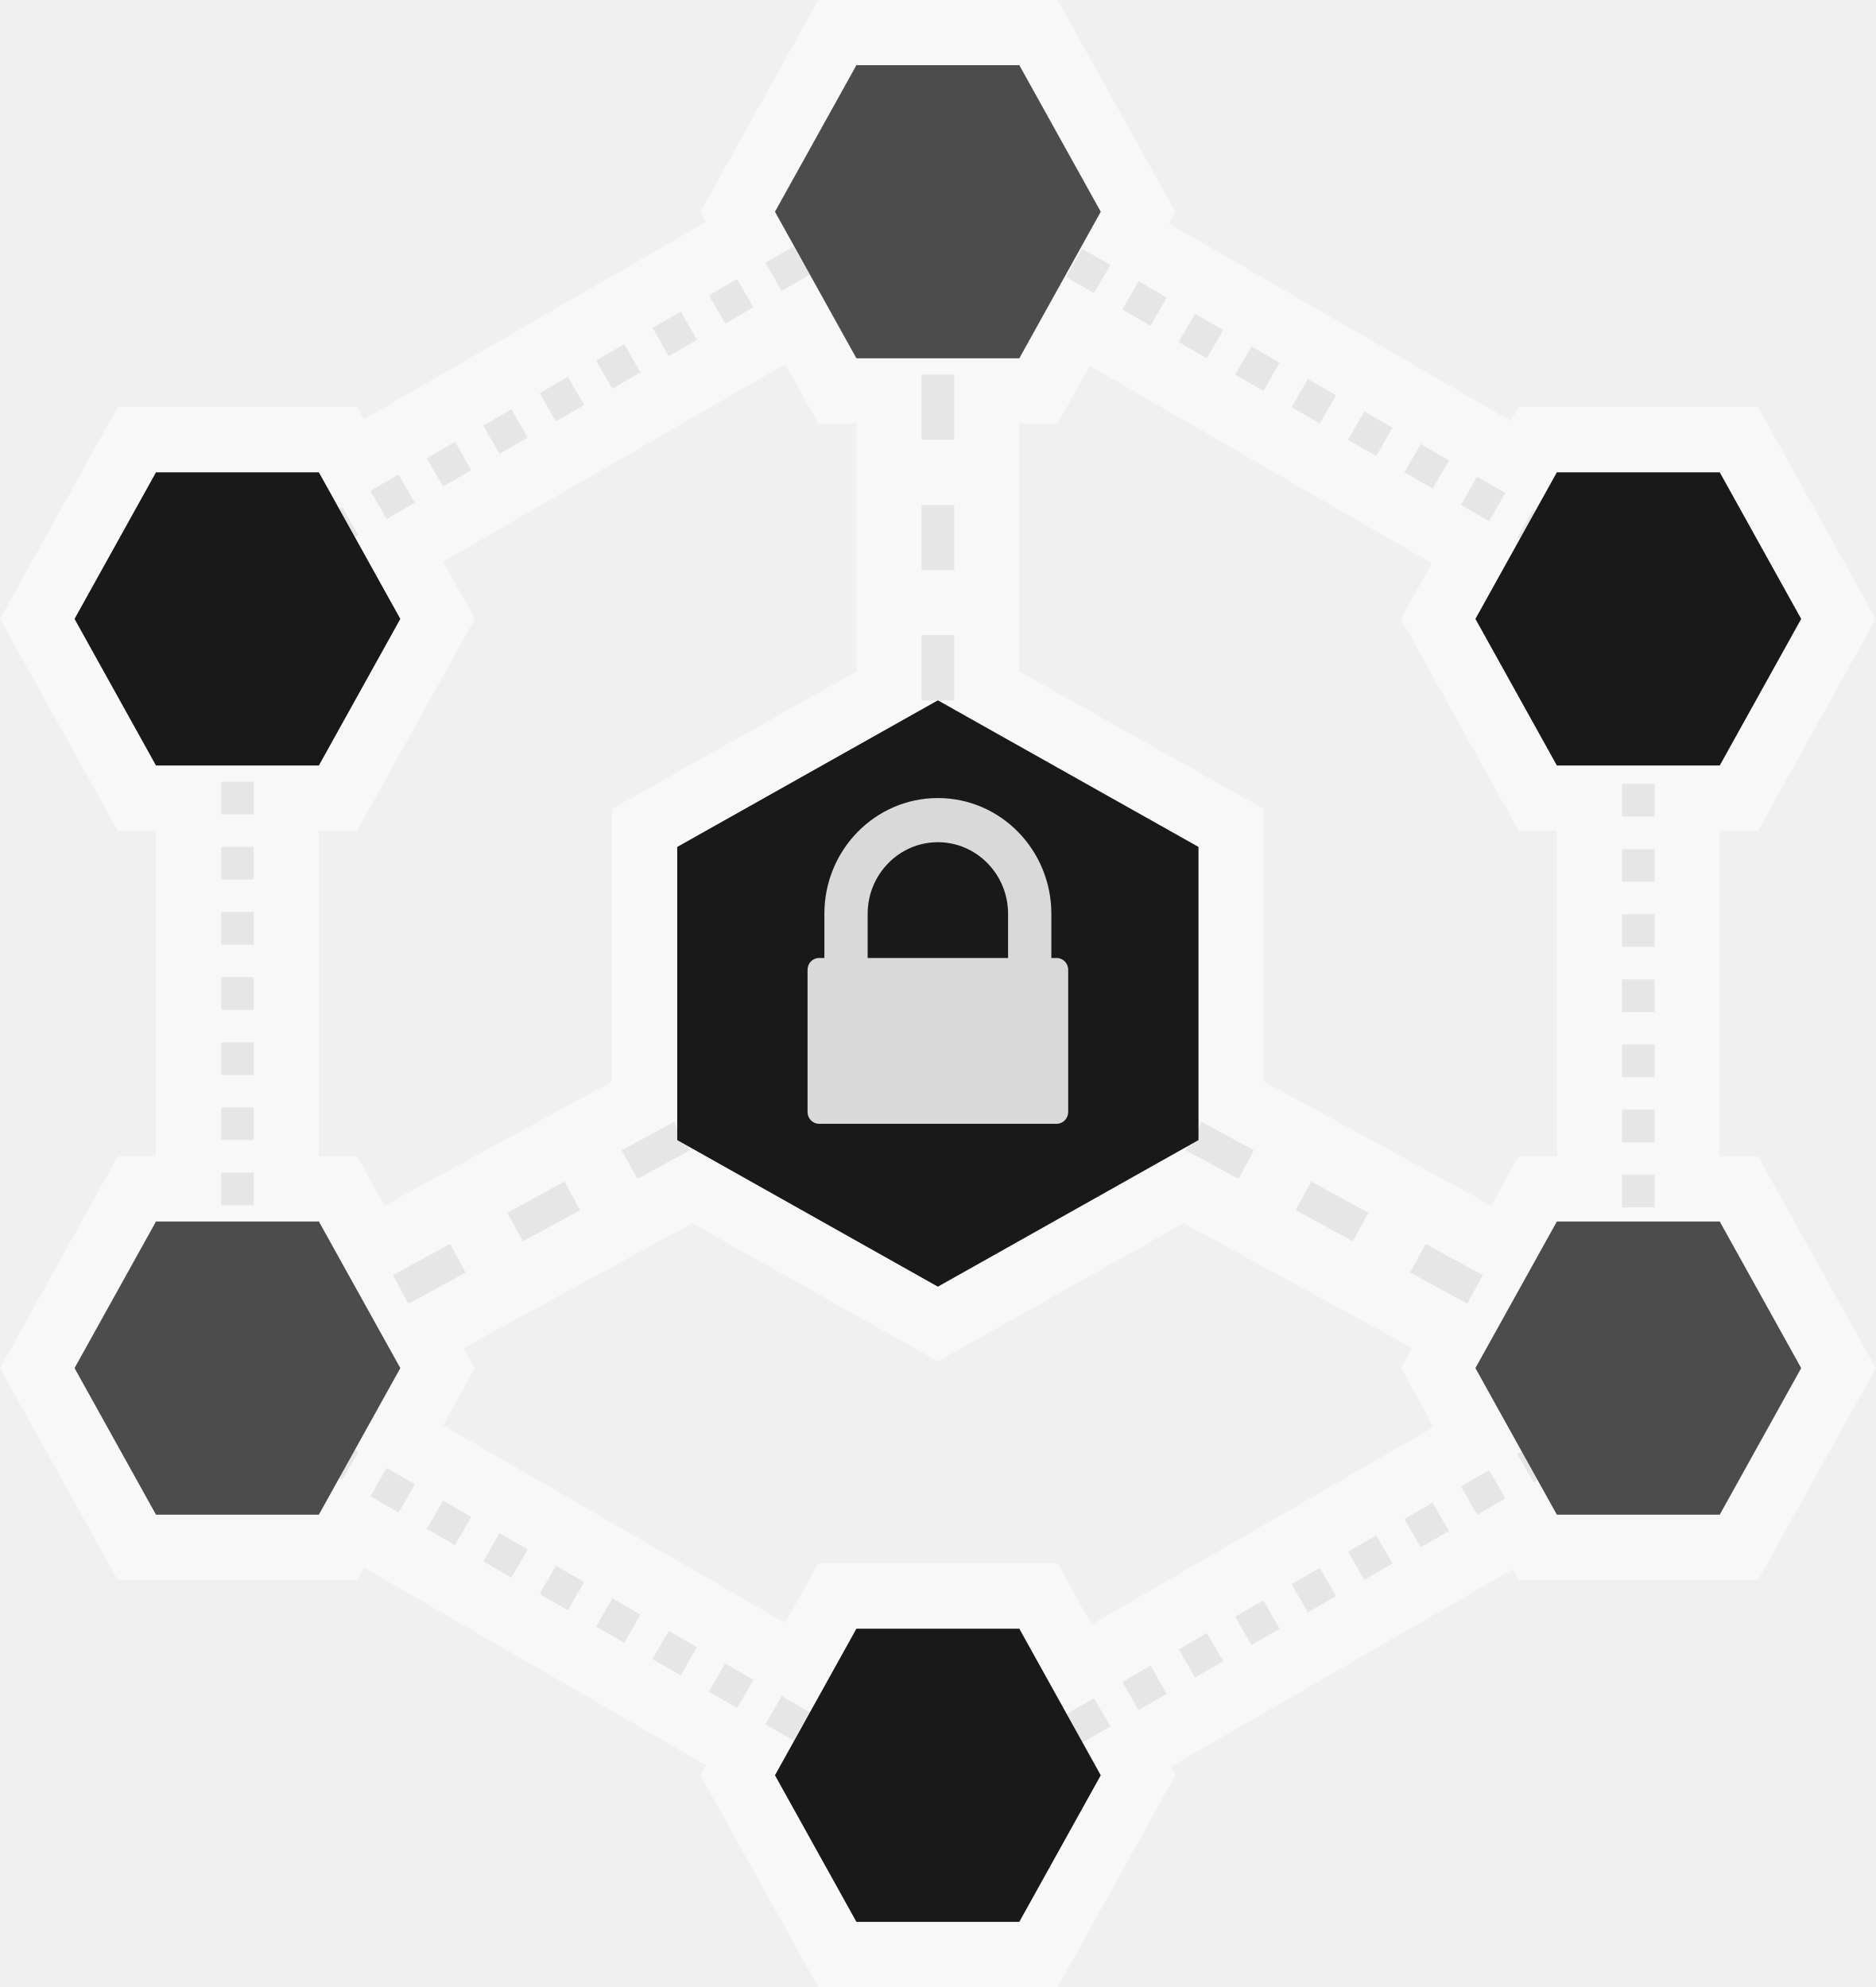
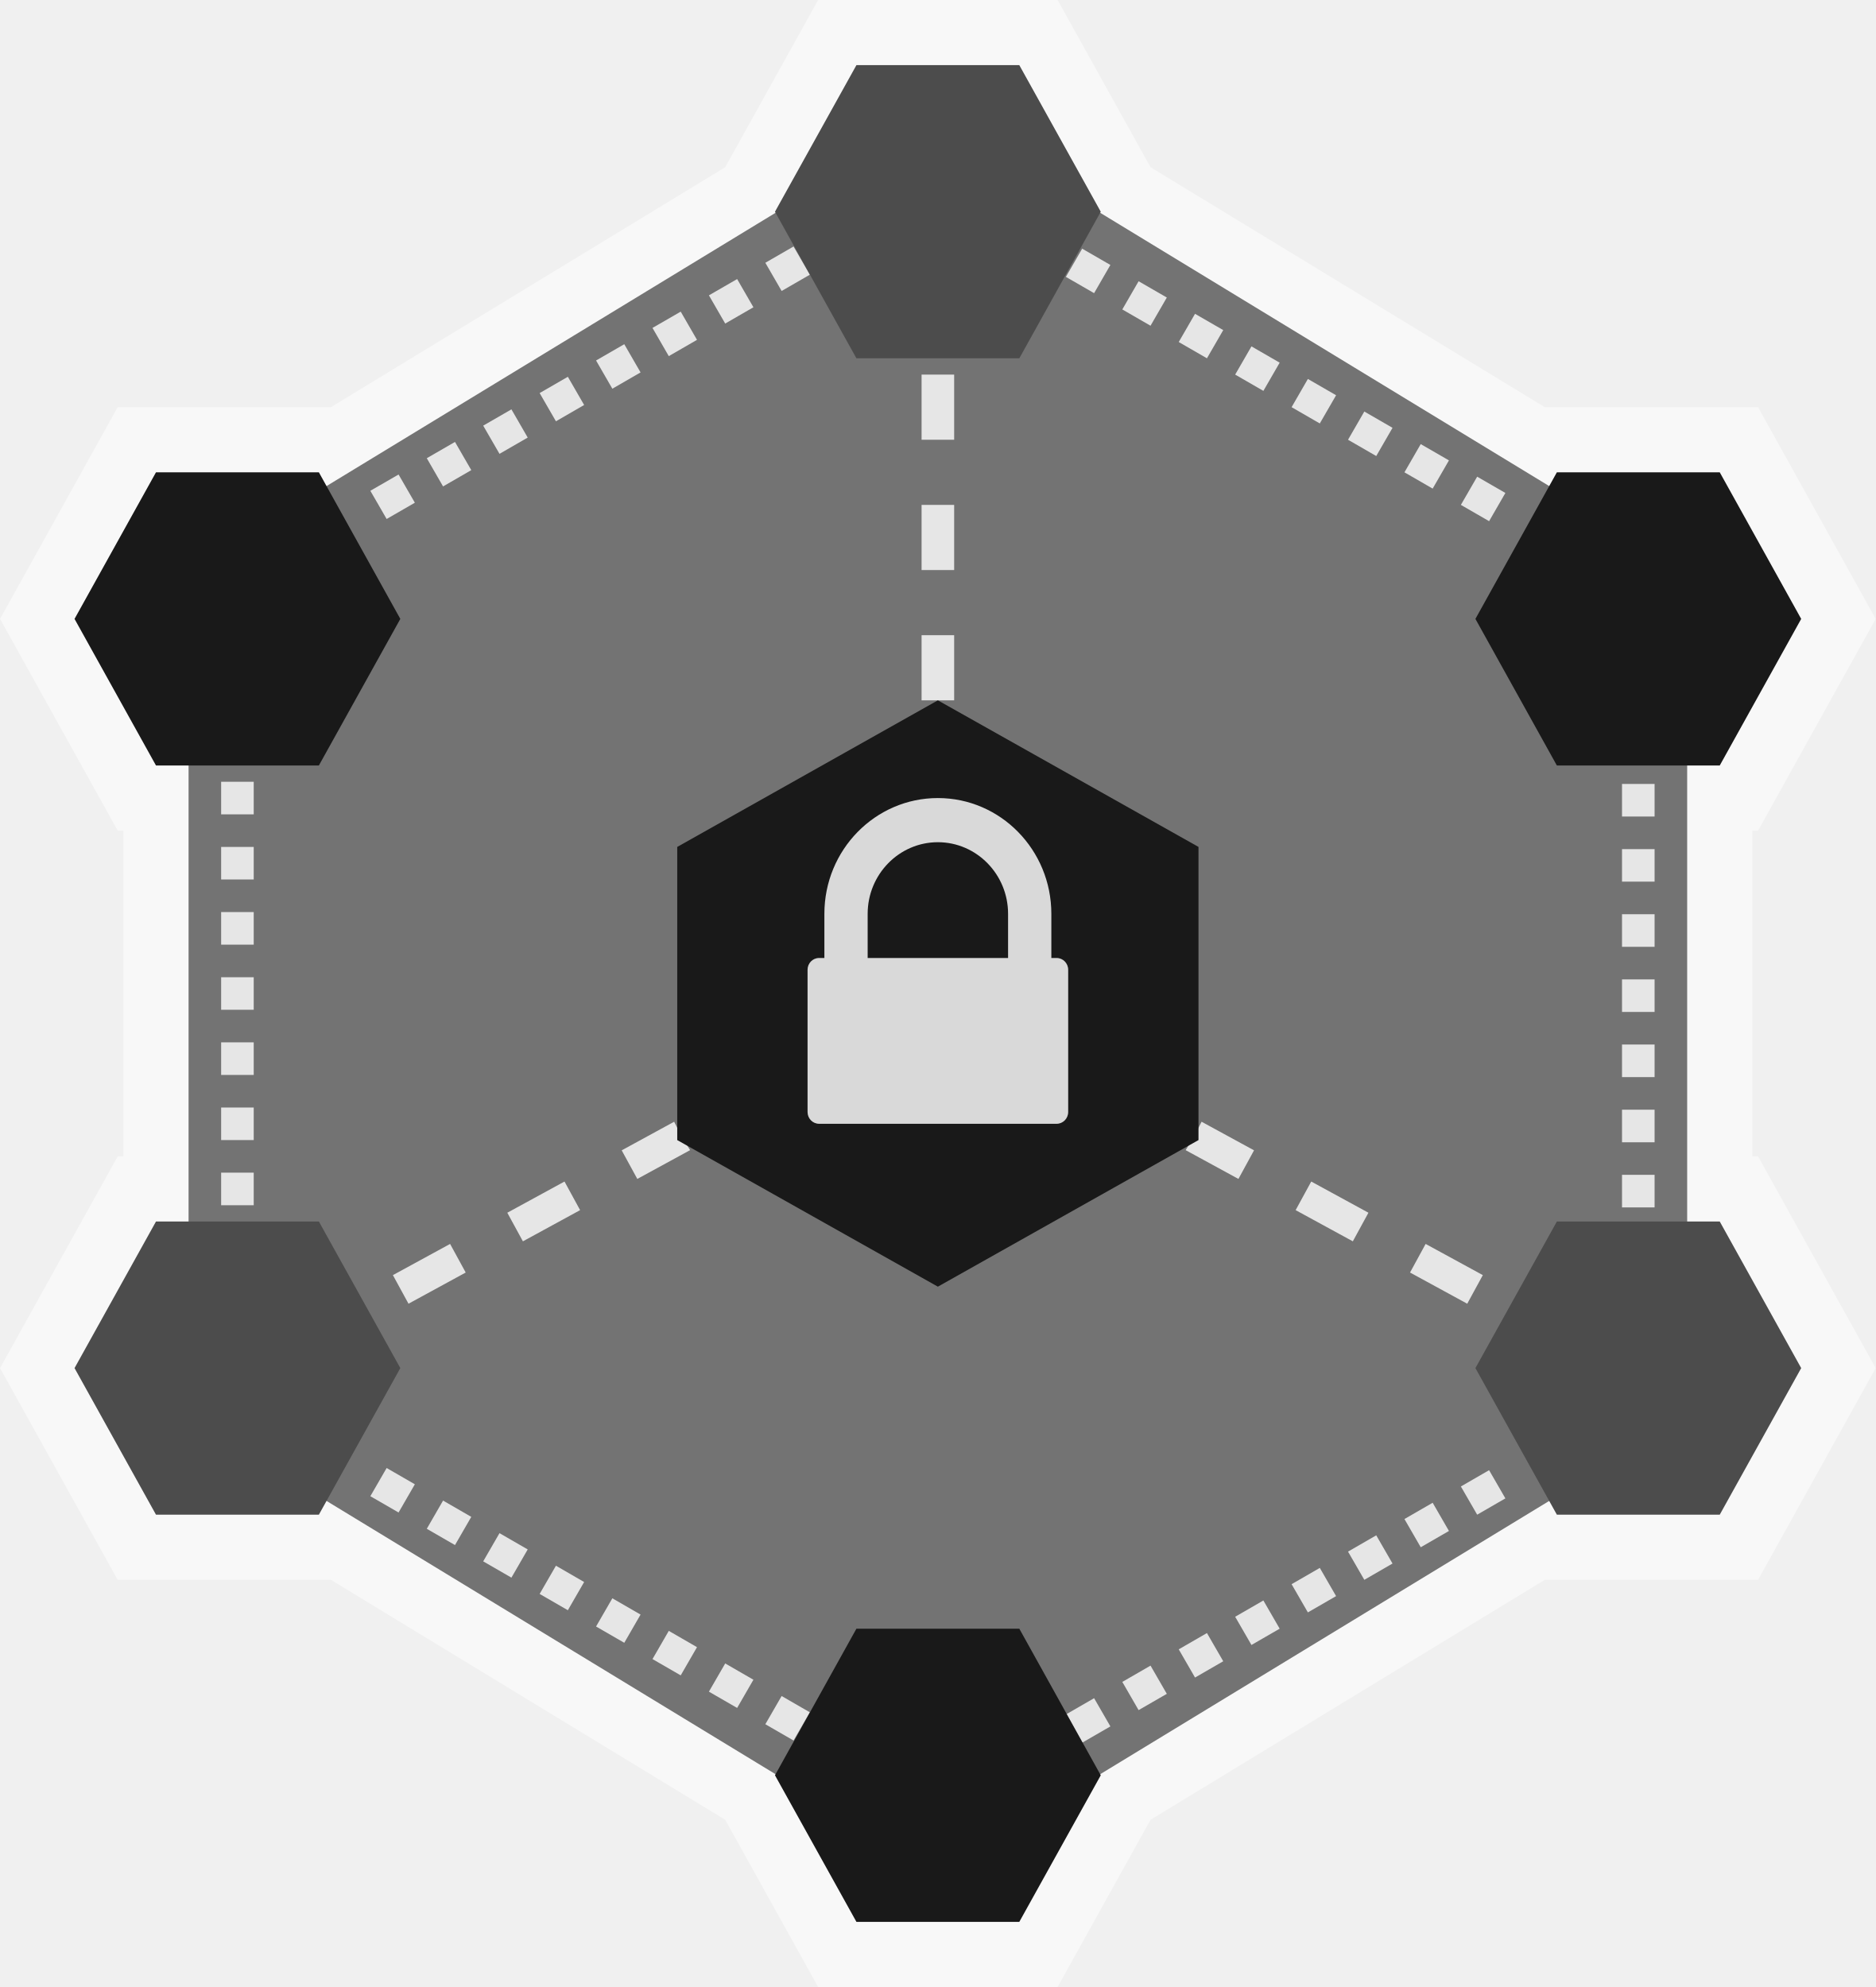
- <svg xmlns="http://www.w3.org/2000/svg" viewBox="0 0 307.07 325.333" height="325.333" width="307.07" xml:space="preserve" id="svg2" version="1.1">
+ <svg xmlns="http://www.w3.org/2000/svg" viewBox="0 0 307.071 325.333" height="325.333" width="307.071" xml:space="preserve" id="svg2" version="1.1">
  <defs id="defs6">
    <clipPath id="clipPath18" clipPathUnits="userSpaceOnUse">
      <path id="path16" d="M 0,256 H 256 V 0 H 0 Z" />
    </clipPath>
    <clipPath id="clipPath26" clipPathUnits="userSpaceOnUse">
      <path id="path24" d="M 12.848,250 H 243.152 V 6 H 12.848 Z" />
    </clipPath>
-     <clipPath id="clipPath56" clipPathUnits="userSpaceOnUse">
-       <path id="path54" d="M 0,256 H 256 V 0 H 0 Z" />
+     <clipPath id="clipPath60" clipPathUnits="userSpaceOnUse">
+       <path id="path58" d="M 0,256 H 256 V 0 H 0 Z" />
    </clipPath>
  </defs>
-   <g transform="matrix(1.333333,0,0,-1.333333,-17.13107,333.3333)" id="g10">
+   <g transform="matrix(1.333333,0,0,-1.333333,-17.13107,333.3331)" id="g10">
    <g id="g12">
      <g clip-path="url(#clipPath18)" id="g14">
        <g id="g20">
          <g id="g22" />
          <g id="g34">
            <g style="opacity:0.5" id="g32" clip-path="url(#clipPath26)">
-               <g id="g30" transform="translate(52,110)">
-                 <path id="path28" style="fill:#ffffff;fill-opacity:1;fill-rule:nonzero;stroke:none" d="m 0,0 v 4 4 4 4 4 4 4 4 4 2 h 4.707 l 2.286,4.115 10,18 2.159,3.885 -2.159,3.885 -1.746,3.144 4.002,2.311 3.464,2 3.464,2 h 0.001 l 6.927,4 3.464,2 3.465,2 v 0 l 6.928,4 3.464,2 3.464,2 h 10e-4 l 3.358,1.939 1.758,-3.164 L 61.293,88 H 66 V 86 78 70 62 57.554 L 40.078,42.973 36,40.679 V 36 7.21 L 33.351,5.765 26.325,1.934 26.326,1.933 19.304,-1.897 12.55,-5.582 12.281,-5.729 8.058,-8.031 6.993,-6.115 4.707,-2 H 0 Z m 152,35.732 v -4 -4 -4 -4 -4 -4 -4 -4 -4 V -2 h -4.707 l -2.286,-4.115 -1.066,-1.916 -4.221,2.302 -7.024,3.832 -7.022,3.831 h -0.002 v 0.001 l -3.253,1.774 -3.768,2.055 H 118.65 L 118.648,5.765 116,7.209 V 36 40.679 L 111.922,42.973 86,57.554 V 62 v 8 8 8 2 h 4.707 l 2.286,4.115 1.646,2.961 3.47,-2.004 v 10e-4 l 3.465,-2.001 3.464,-2 6.928,-4 v 10e-4 l 3.465,-2.001 3.464,-2 6.927,-4 v 10e-4 l 3.465,-2.001 3.464,-2 3.89,-2.246 -1.634,-2.941 -2.158,-3.885 2.158,-3.885 10,-18 L 147.293,38 H 152 Z M 92.993,-56.115 90.707,-52 H 86 66 61.293 l -2.286,-4.115 -1.758,-3.164 -6.823,3.939 -3.291,1.901 -0.174,0.1 -6.928,4 -3.464,1.999 -3.29,1.901 -0.175,0.1 -6.927,4 -3.464,1.999 -3.291,1.901 -0.174,0.1 -4.001,2.311 1.746,3.143 2.159,3.885 -1.381,2.484 4.086,2.229 0.002,10e-4 0.158,0.086 6.866,3.744 -10e-4,0.001 7.023,3.83 7.024,3.832 v 0 l 2.904,1.583 26.245,-14.763 3.922,-2.206 3.922,2.206 26.246,14.764 2.905,-1.585 0.4,-0.218 6.622,-3.613 7.023,-3.831 0.002,-0.001 h -0.001 l 2.933,-1.599 4.089,-2.23 0.002,-10e-4 4.086,-2.229 -1.38,-2.484 2.158,-3.885 1.858,-3.346 -4.114,-2.376 -3.464,-2 -3.464,-1.999 -6.928,-4.001 -3.464,-2 -3.464,-1.999 -6.929,-4.001 -3.464,-2 -6.711,-3.874 z m 86,50 L 176.707,-2 H 172 v 1.732 4 4 4 4 4 4 4 4 4 V 38 h 4.707 l 2.286,4.115 10,18 2.158,3.885 -2.158,3.885 -10,18 L 176.707,90 H 172 152 147.293 l -0.938,-1.688 -0.139,0.081 -6.928,4 v -0.001 l -3.465,2.001 -3.464,2 -6.927,4 v -0.001 l -3.465,2.001 -3.464,2 -6.928,4 v -0.001 l -3.465,2.001 -3.464,2 -0.293,0.169 0.798,1.438 -2.158,3.885 -10,18 L 90.707,140 H 86 66 61.293 l -2.286,-4.115 -10,-18 -2.159,-3.885 0.687,-1.235 -0.181,-0.105 -3.464,-2 -3.465,-2 v 0 l -6.928,-4 -3.464,-2 -3.464,-2 h -10e-4 l -6.927,-4 -3.464,-2 -3.465,-2 v 0 L 5.784,88.66 5.532,88.515 4.707,90 H 0 -20 -24.707 l -2.286,-4.115 -10,-18 -2.159,-3.885 2.159,-3.885 10,-18 L -24.707,38 H -20 V 36 32 28 24 20 16 12 8 4 0 -2 h -4.707 l -2.286,-4.115 -10,-18 -2.159,-3.885 2.159,-3.885 10,-18 2.286,-4.115 H -20 0 4.707 l 0.825,1.484 0.253,-0.145 6.928,-4 v 0 l 1.838,-1.061 1.626,-0.938 3.464,-2 6.928,-4.001 h 0.001 l 1.837,-1.061 1.626,-0.938 3.464,-2 6.929,-4.001 v 0 l 1.838,-1.061 1.626,-0.938 v -0.001 -0.001 l 3.644,-2.104 -0.686,-1.234 2.159,-3.885 10,-18 2.286,-4.115 H 66 86 90.707 l 2.286,4.115 10,18 2.158,3.885 -0.573,1.032 3.532,2.038 v 0.001 0.001 l 3.464,1.999 6.928,4 0.174,0.101 3.291,1.9 3.464,1.999 6.927,4 0.175,0.101 3.29,1.9 3.464,1.999 6.928,4 0.365,0.211 0.713,-1.282 h 4.707 20 4.707 l 2.286,4.115 10,18 2.158,3.885 -2.158,3.885 z" />
+               <g id="g30" transform="translate(230.9932,103.8848)">
+                 <path id="path28" style="fill:#ffffff;fill-opacity:1;fill-rule:nonzero;stroke:none" d="m 0,0 -2.286,4.115 h -0.707 v 40 h 0.707 L 0,48.23 l 10,18 2.158,3.885 L 10,74 0,92 -2.286,96.115 h -4.707 -20 -1.471 L -76.881,125.586 -86,142 l -2.286,4.115 h -4.707 -20 -4.707 l -2.286,-4.115 -9.119,-16.414 -48.417,-29.471 h -1.471 -20 -4.707 l -2.286,-4.115 -10,-18 -2.159,-3.885 2.159,-3.885 10,-18 2.286,-4.115 h 0.707 v -40 H -203.7 L -205.986,0 l -10,-18 -2.159,-3.885 2.159,-3.885 10,-18 2.286,-4.115 h 4.707 20 1.471 l 48.417,-29.47 9.119,-16.415 2.286,-4.115 h 4.707 20 4.707 l 2.286,4.115 9.119,16.415 48.417,29.47 h 1.471 20 4.707 L 0,-43.77 l 10,18 2.158,3.885 L 10,-18 Z" />
              </g>
            </g>
          </g>
        </g>
      </g>
    </g>
-     <g transform="translate(133.3252,222.0005)" id="g36">
-       <path id="path38" style="fill:#e6e6e6;fill-opacity:1;fill-rule:nonzero;stroke:none" d="m 0,0 -3.464,2 2,3.464 3.464,-2 z m 6.929,-4 -3.464,2 2,3.464 3.464,-2 z m 6.927,-4 -3.463,2 2,3.464 3.463,-2 z m 6.929,-4 -3.464,2 2,3.464 3.464,-2 z m 6.928,-4 -3.464,2 2,3.464 3.464,-2 z m 6.929,-4 -3.464,2 2,3.464 3.464,-2 z m 6.927,-4 -3.464,2 2,3.464 3.464,-2 z m 6.929,-4 -3.464,2 2,3.464 3.464,-2 z m 6.928,-4 -3.464,2 2,3.464 3.464,-2 z m 6.928,-4 -3.463,2 2,3.464 3.463,-2 z m 6.928,-4 -3.464,2 2,3.464 3.464,-2 z m 6.929,-4 -3.464,2 2,3.464 3.464,-2 z m 6.464,-4.268 h -4 v 4 h 4 z m 0,-8 h -4 v 4 h 4 z m 0,-8 h -4 v 4 h 4 z m 0,-8 h -4 v 4 h 4 z m 0,-8 h -4 v 4 h 4 z m 0,-8 h -4 v 4 h 4 z m 0,-8 h -4 v 4 h 4 z m 0,-8 h -4 v 4 h 4 z m 0,-8 h -4 v 4 h 4 z m 0,-8 h -4 v 4 h 4 z m 0,-8 h -4 v 4 h 4 z m 0,-8 h -4 v 4 h 4 z m 0,-8 h -4 v 4 h 4 z m -7.928,-5.732 -2,3.464 3.464,2 2,-3.464 z m -6.929,-4 -2,3.464 3.464,2 2,-3.464 z m -6.927,-4 -2,3.464 3.463,2 2,-3.464 z m -6.929,-4 -2,3.464 3.464,2 2,-3.464 z m -6.928,-4 -2,3.464 3.464,2 2,-3.464 z m -6.929,-4 -2,3.464 3.464,2 2,-3.464 z m -6.927,-4 -2,3.464 3.464,2 2,-3.464 z m -6.929,-4 -2,3.464 3.464,2 2,-3.464 z m -6.928,-4 -2,3.464 3.464,2 2,-3.464 z m -6.928,-4 -2,3.464 3.464,2 2,-3.464 z m -6.928,-4 -2,3.464 3.464,2 2,-3.464 z m -6.929,-4 -2,3.464 3.465,2 2,-3.464 z" />
+     <g transform="translate(220,76)" id="g36">
+       <path id="path38" style="fill:#737373;fill-opacity:1;fill-rule:nonzero;stroke:none" d="m 0,0 v 104 l -92,56 -92,-56 V 0 l 92,-56 z" />
    </g>
-     <g transform="translate(120.6748,225.7319)" id="g40">
-       <path id="path42" style="fill:#e6e6e6;fill-opacity:1;fill-rule:nonzero;stroke:none" d="m 0,0 3.464,2 2,-3.464 -3.464,-2 z m -6.929,-4 3.464,2 2,-3.464 -3.464,-2 z m -6.927,-4 3.463,2 2,-3.464 -3.463,-2 z m -6.929,-4 3.464,2 2,-3.464 -3.464,-2 z m -6.928,-4 3.464,2 2,-3.464 -3.464,-2 z m -6.929,-4 3.464,2 2,-3.464 -3.464,-2 z m -6.927,-4 3.464,2 2,-3.464 -3.464,-2 z m -6.929,-4 3.464,2 2,-3.464 -3.464,-2 z m -6.928,-4 3.464,2 2,-3.464 -3.464,-2 z m -6.928,-4 3.463,2 2,-3.464 -3.463,-2 z m -6.928,-4 3.464,2 2,-3.464 -3.464,-2 z m -6.929,-4 3.464,2 2,-3.464 -3.464,-2 z m -4.464,-3.732 h 4 v -4 h -4 z m 0,-8 h 4 v -4 h -4 z m 0,-8 h 4 v -4 h -4 z m 0,-8 h 4 v -4 h -4 z m 0,-8 h 4 v -4 h -4 z m 0,-8 h 4 v -4 h -4 z m 0,-8 h 4 v -4 h -4 z m 0,-8 h 4 v -4 h -4 z m 0,-8 h 4 v -4 h -4 z m 0,-8 h 4 v -4 h -4 z m 0,-8 h 4 v -4 h -4 z m 0,-8 h 4 v -4 h -4 z m 0,-8 h 4 v -4 h -4 z m 4.464,-7.732 2,3.464 3.464,-2 -2,-3.464 z m 6.929,-4 2,3.464 3.464,-2 -2,-3.464 z m 6.928,-4 2,3.464 3.463,-2 -2,-3.464 z m 6.928,-4 2,3.464 3.464,-2 -2,-3.464 z m 6.928,-4 2,3.464 3.464,-2 -2,-3.464 z m 6.929,-4 2,3.464 3.464,-2 -2,-3.464 z m 6.927,-4 2,3.464 3.464,-2 -2,-3.464 z m 6.929,-4 2,3.464 3.464,-2 -2,-3.464 z m 6.928,-4 2,3.464 3.464,-2 -2,-3.464 z m 6.928,-4 2,3.464 3.464,-2 -2,-3.464 z m 6.928,-4 2,3.464 3.464,-2 -2,-3.464 z m 6.928,-4 2,3.464 3.465,-2 -2,-3.464 z" />
+     <g transform="translate(147.1816,214.0005)" id="g40">
+       <path id="path42" style="fill:#e6e6e6;fill-opacity:1;fill-rule:nonzero;stroke:none" d="M 0,0 -3.182,1.837 -3.464,2 l 2,3.464 3.464,-2 z m 6.929,-4 -3.464,2 2,3.464 3.464,-2 z m 6.927,-4 -3.463,2 2,3.464 3.463,-2 z m 6.929,-4 -3.464,2 2,3.464 3.464,-2 z m 6.928,-4 -3.464,2 2,3.464 3.464,-2 z m 6.929,-4 -3.464,2 2,3.464 3.464,-2 z m 6.927,-4 -3.464,2 2,3.464 3.464,-2 z m 6.929,-4 -3.464,2 2,3.464 3.464,-2 z m 20.32,-36.268 h -4 v 4 h 4 z m 0,-8 h -4 v 4 h 4 z m 0,-8 h -4 v 4 h 4 z m 0,-8 h -4 v 4 h 4 z m 0,-8 h -4 v 4 h 4 z m 0,-8 h -4 v 4 h 4 z m 0,-8 h -4 v 4 h 4 z M 47.034,-150 l -2,3.464 3.464,2 2,-3.464 z m -6.929,-4 -2,3.464 3.464,2 2,-3.464 z m -6.927,-4 -2,3.464 3.464,2 2,-3.464 z m -6.929,-4 -2,3.464 3.464,2 2,-3.464 z m -6.928,-4 -2,3.464 3.464,2 2,-3.464 z m -6.928,-4 -2,3.464 3.463,2 2,-3.464 z m -6.928,-4 -2,3.464 3.464,2 2,-3.464 z m -6.929,-4 -2,3.464 3.465,2 2,-3.464 z" />
    </g>
-     <path id="path44" style="fill:#e6e6e6;fill-opacity:1;fill-rule:nonzero;stroke:none" d="m 130,172 h -4 v -8 h 4 z" />
-     <path id="path46" style="fill:#e6e6e6;fill-opacity:1;fill-rule:nonzero;stroke:none" d="m 126,196 h 4 v 8 h -4 z" />
-     <path id="path48" style="fill:#e6e6e6;fill-opacity:1;fill-rule:nonzero;stroke:none" d="m 126,180 h 4 v 8 h -4 z" />
-     <g id="g50">
-       <g clip-path="url(#clipPath56)" id="g52">
-         <g transform="translate(158.4229,108.7637)" id="g58">
-           <path id="path60" style="fill:#e6e6e6;fill-opacity:1;fill-rule:nonzero;stroke:none" d="m 0,0 6.48,-3.534 1.916,3.512 -6.44,3.511 C 1.369,2.286 0.713,1.124 0,0" />
+     <g transform="translate(117.21,223.7319)" id="g44">
+       <path id="path46" style="fill:#e6e6e6;fill-opacity:1;fill-rule:nonzero;stroke:none" d="m 0,0 2,-3.464 -3.464,-2 -2,3.464 m -6.928,-4 3.464,2 2,-3.464 -3.464,-2 z m -6.928,-4 3.464,2 2,-3.464 -3.464,-2 z m -6.928,-4 3.464,2 2,-3.464 -3.464,-2 z m -6.929,-4 3.464,2 2,-3.464 -3.464,-2 z m -6.927,-4 3.463,2 2,-3.464 -3.463,-2 z m -6.929,-4 3.464,2 2,-3.464 -3.464,-2 z m -6.928,-4 3.464,2 2,-3.464 -3.464,-2 z m -6.929,-4 3.464,2 2,-3.464 -3.464,-2 z m -18.32,-35.732 h 4 v -4 h -4 z m 0,-8 h 4 v -4 h -4 z m 0,-8 h 4 v -4 h -4 z m 0,-8 h 4 v -4 h -4 z m 0,-8 h 4 v -4 h -4 z m 0,-8 h 4 v -4 h -4 z m 0,-8 h 4 v -4 h -4 z m 18.32,-39.732 2,3.464 3.464,-2 -2,-3.464 z m 6.929,-4 2,3.464 3.464,-2 -2,-3.464 z m 6.928,-4 2,3.464 3.464,-2 -2,-3.464 z m 6.929,-4 2,3.464 3.463,-2 -2,-3.464 z m 6.927,-4 2,3.464 3.464,-2 -2,-3.464 z m 6.929,-4 2,3.464 3.464,-2 -2,-3.464 z m 6.928,-4 2,3.464 3.464,-2 -2,-3.464 z m 6.927,-4 2,3.464 3.465,-2 -2,-3.464 z" />
+     </g>
+     <path id="path48" style="fill:#e6e6e6;fill-opacity:1;fill-rule:nonzero;stroke:none" d="m 130,172 h -4 v -8 h 4 z" />
+     <path id="path50" style="fill:#e6e6e6;fill-opacity:1;fill-rule:nonzero;stroke:none" d="m 126,196 h 4 v 8 h -4 z" />
+     <path id="path52" style="fill:#e6e6e6;fill-opacity:1;fill-rule:nonzero;stroke:none" d="m 126,180 h 4 v 8 h -4 z" />
+     <g id="g54">
+       <g clip-path="url(#clipPath60)" id="g56">
+         <g transform="translate(158.4229,108.7637)" id="g62">
+           <path id="path64" style="fill:#e6e6e6;fill-opacity:1;fill-rule:nonzero;stroke:none" d="m 0,0 6.48,-3.534 1.916,3.512 -6.44,3.511 C 1.369,2.286 0.713,1.124 0,0" />
        </g>
-         <g transform="translate(178.9492,97.5674)" id="g62">
-           <path id="path64" style="fill:#e6e6e6;fill-opacity:1;fill-rule:nonzero;stroke:none" d="M 0,0 1.916,3.512 -5.107,7.343 -7.023,3.831 Z" />
-         </g>
-         <g transform="translate(207.042,82.2441)" id="g66">
+         <g transform="translate(178.9492,97.5674)" id="g66">
          <path id="path68" style="fill:#e6e6e6;fill-opacity:1;fill-rule:nonzero;stroke:none" d="M 0,0 1.916,3.512 -5.107,7.343 -7.023,3.831 Z" />
        </g>
-         <g transform="translate(54.0654,89.5869)" id="g70">
-           <path id="path72" style="fill:#e6e6e6;fill-opacity:1;fill-rule:nonzero;stroke:none" d="m 0,0 -7.023,-3.831 1.916,-3.512 7.023,3.831 z" />
+         <g transform="translate(207.042,82.2441)" id="g70">
+           <path id="path72" style="fill:#e6e6e6;fill-opacity:1;fill-rule:nonzero;stroke:none" d="M 0,0 1.916,3.512 -5.107,7.343 -7.023,3.831 Z" />
        </g>
-         <g transform="translate(187.8877,97.248)" id="g74">
-           <path id="path76" style="fill:#e6e6e6;fill-opacity:1;fill-rule:nonzero;stroke:none" d="m 0,0 -1.915,-3.512 7.023,-3.83 1.915,3.512 z" />
+         <g transform="translate(54.0654,89.5869)" id="g74">
+           <path id="path76" style="fill:#e6e6e6;fill-opacity:1;fill-rule:nonzero;stroke:none" d="m 0,0 -7.023,-3.831 1.916,-3.512 7.023,3.831 z" />
        </g>
-         <g transform="translate(95.6211,112.2539)" id="g78">
-           <path id="path80" style="fill:#e6e6e6;fill-opacity:1;fill-rule:nonzero;stroke:none" d="m 0,0 -6.44,-3.513 1.916,-3.511 6.48,3.534 C 1.244,-2.366 0.586,-1.204 0,0" />
+         <g transform="translate(187.8877,97.248)" id="g78">
+           <path id="path80" style="fill:#e6e6e6;fill-opacity:1;fill-rule:nonzero;stroke:none" d="m 0,0 -1.915,-3.512 7.023,-3.83 1.915,3.512 z" />
        </g>
-         <g transform="translate(68.1113,97.248)" id="g82">
-           <path id="path84" style="fill:#e6e6e6;fill-opacity:1;fill-rule:nonzero;stroke:none" d="m 0,0 -7.023,-3.83 1.916,-3.512 7.023,3.83 z" />
+         <g transform="translate(95.6211,112.2539)" id="g82">
+           <path id="path84" style="fill:#e6e6e6;fill-opacity:1;fill-rule:nonzero;stroke:none" d="m 0,0 -6.44,-3.513 1.916,-3.511 6.48,3.534 C 1.244,-2.366 0.586,-1.204 0,0" />
        </g>
-         <g transform="translate(82.1582,104.9102)" id="g86">
-           <path id="path88" style="fill:#e6e6e6;fill-opacity:1;fill-rule:nonzero;stroke:none" d="m 0,0 -7.023,-3.831 1.916,-3.512 7.023,3.831 z" />
+         <g transform="translate(68.1113,97.248)" id="g86">
+           <path id="path88" style="fill:#e6e6e6;fill-opacity:1;fill-rule:nonzero;stroke:none" d="m 0,0 -7.023,-3.83 1.916,-3.512 7.023,3.83 z" />
        </g>
-         <g transform="translate(160,110)" id="g90">
-           <path id="path92" style="fill:#191919;fill-opacity:1;fill-rule:nonzero;stroke:none" d="M 0,0 V 36 L -32,54 -64,36 V 0 l 32,-18 z" />
+         <g transform="translate(82.1582,104.9102)" id="g90">
+           <path id="path92" style="fill:#e6e6e6;fill-opacity:1;fill-rule:nonzero;stroke:none" d="m 0,0 -7.023,-3.831 1.916,-3.512 7.023,3.831 z" />
        </g>
-         <g transform="translate(136.6201,132.3613)" id="g94">
-           <path id="path96" style="fill:#d9d9d9;fill-opacity:1;fill-rule:nonzero;stroke:none" d="m 0,0 h -8.62 -8.62 v 5.422 c 0,4.849 3.867,8.795 8.62,8.795 4.753,0 8.62,-3.946 8.62,-8.795 z m 5.963,0 h -0.65 v 5.422 c 0,7.851 -6.238,14.217 -13.933,14.217 -7.695,0 -13.934,-6.366 -13.934,-14.217 V 0 h -0.649 c -0.783,0 -1.417,-0.647 -1.417,-1.446 v -17.469 c 0,-0.799 0.634,-1.446 1.417,-1.446 H 5.963 c 0.782,0 1.417,0.647 1.417,1.446 V -1.446 C 7.38,-0.647 6.745,0 5.963,0" />
+         <g transform="translate(160,110)" id="g94">
+           <path id="path96" style="fill:#191919;fill-opacity:1;fill-rule:nonzero;stroke:none" d="M 0,0 V 36 L -32,54 -64,36 V 0 l 32,-18 z" />
        </g>
-         <g transform="translate(52,192)" id="g98">
-           <path id="path100" style="fill:#191919;fill-opacity:1;fill-rule:nonzero;stroke:none" d="m 0,0 h -20 l -10,-18 10,-18 H 0 l 10,18 z" />
+         <g transform="translate(136.6201,132.3613)" id="g98">
+           <path id="path100" style="fill:#d9d9d9;fill-opacity:1;fill-rule:nonzero;stroke:none" d="m 0,0 h -8.62 -8.62 v 5.422 c 0,4.849 3.867,8.795 8.62,8.795 4.753,0 8.62,-3.946 8.62,-8.795 z m 5.963,0 h -0.65 v 5.422 c 0,7.851 -6.238,14.217 -13.933,14.217 -7.695,0 -13.934,-6.366 -13.934,-14.217 V 0 h -0.649 c -0.783,0 -1.417,-0.647 -1.417,-1.446 v -17.469 c 0,-0.799 0.634,-1.446 1.417,-1.446 H 5.963 c 0.782,0 1.417,0.647 1.417,1.446 V -1.446 C 7.38,-0.647 6.745,0 5.963,0" />
        </g>
-         <g transform="translate(224,192)" id="g102">
+         <g transform="translate(52,192)" id="g102">
          <path id="path104" style="fill:#191919;fill-opacity:1;fill-rule:nonzero;stroke:none" d="m 0,0 h -20 l -10,-18 10,-18 H 0 l 10,18 z" />
        </g>
-         <g transform="translate(138,50)" id="g106">
+         <g transform="translate(224,192)" id="g106">
          <path id="path108" style="fill:#191919;fill-opacity:1;fill-rule:nonzero;stroke:none" d="m 0,0 h -20 l -10,-18 10,-18 H 0 l 10,18 z" />
        </g>
-         <g transform="translate(138,242)" id="g110">
-           <path id="path112" style="fill:#4c4c4c;fill-opacity:1;fill-rule:nonzero;stroke:none" d="m 0,0 h -20 l -10,-18 10,-18 H 0 l 10,18 z" />
+         <g transform="translate(138,50)" id="g110">
+           <path id="path112" style="fill:#191919;fill-opacity:1;fill-rule:nonzero;stroke:none" d="m 0,0 h -20 l -10,-18 10,-18 H 0 l 10,18 z" />
        </g>
-         <g transform="translate(52,100)" id="g114">
+         <g transform="translate(138,242)" id="g114">
          <path id="path116" style="fill:#4c4c4c;fill-opacity:1;fill-rule:nonzero;stroke:none" d="m 0,0 h -20 l -10,-18 10,-18 H 0 l 10,18 z" />
        </g>
-         <g transform="translate(224,100)" id="g118">
+         <g transform="translate(52,100)" id="g118">
          <path id="path120" style="fill:#4c4c4c;fill-opacity:1;fill-rule:nonzero;stroke:none" d="m 0,0 h -20 l -10,-18 10,-18 H 0 l 10,18 z" />
+         </g>
+         <g transform="translate(224,100)" id="g122">
+           <path id="path124" style="fill:#4c4c4c;fill-opacity:1;fill-rule:nonzero;stroke:none" d="m 0,0 h -20 l -10,-18 10,-18 H 0 l 10,18 z" />
        </g>
      </g>
    </g>
  </g>
</svg>
